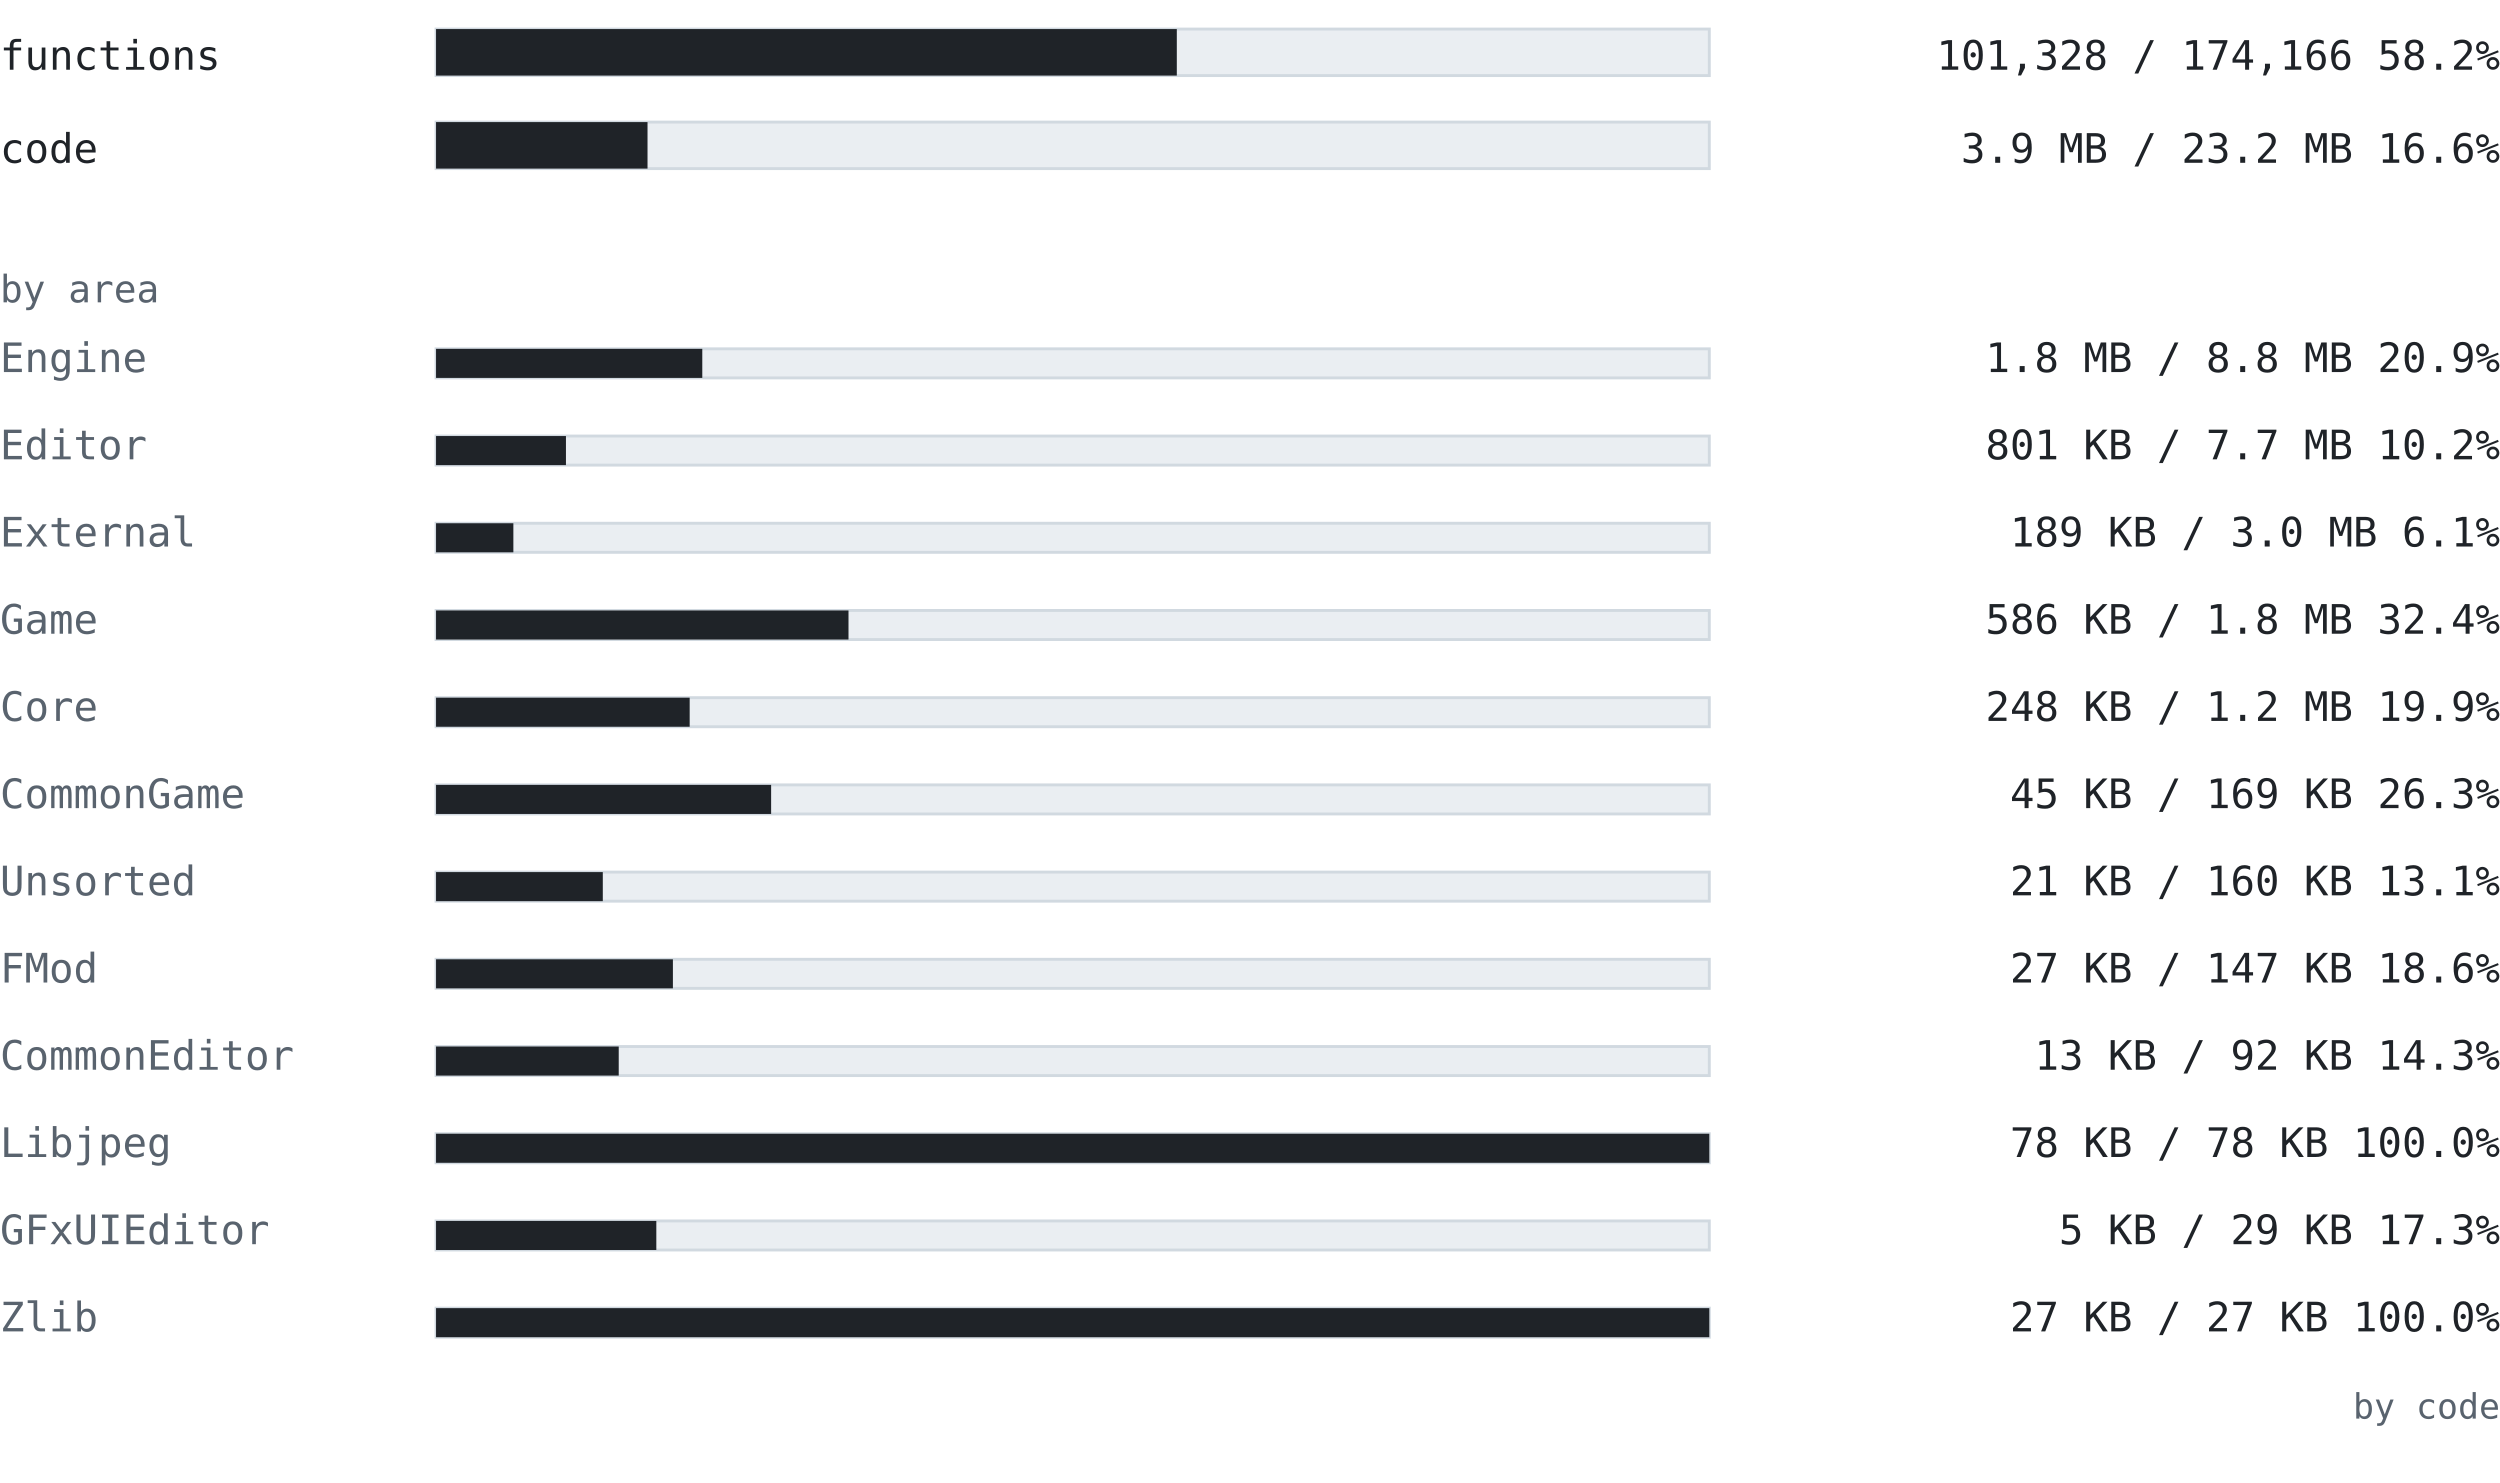
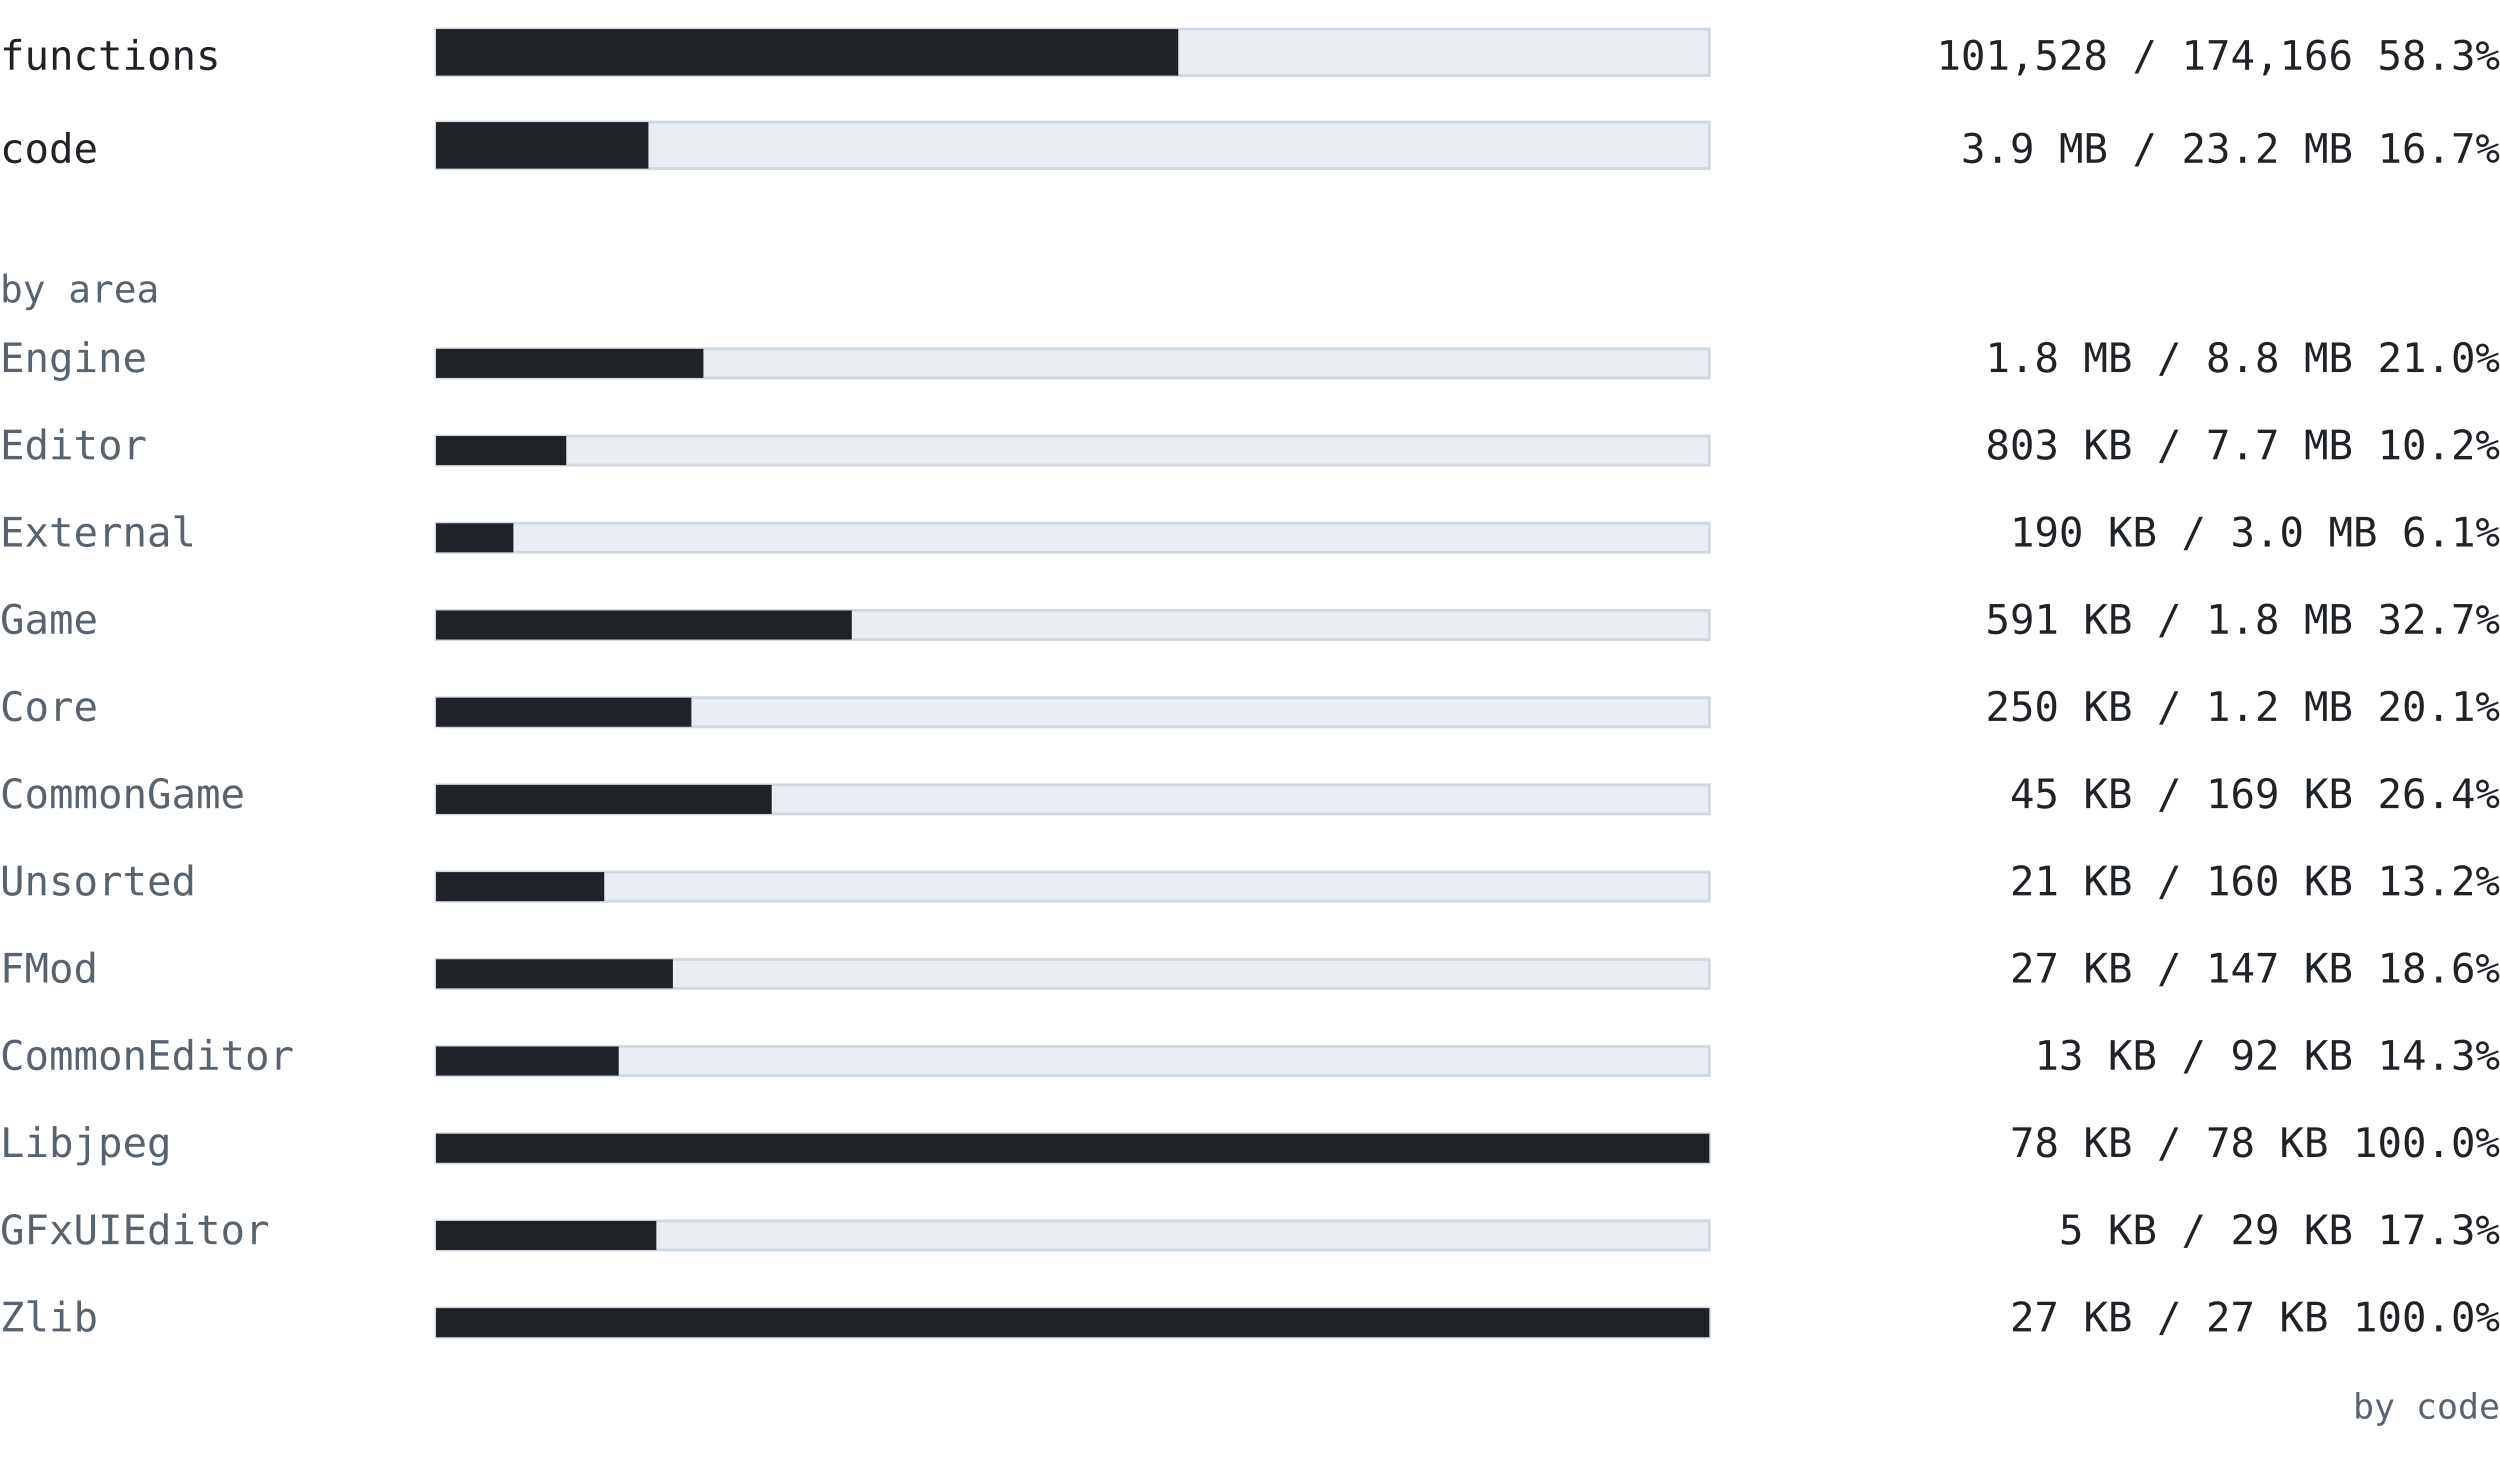
<svg xmlns="http://www.w3.org/2000/svg" width="860" height="510" viewBox="0 0 860 510" font-family="ui-monospace, SFMono-Regular, 'Cascadia Mono', Consolas, 'DejaVu Sans Mono', monospace">
  <text x="0" y="24" font-size="14" fill="#1f2328" text-anchor="start" font-weight="normal">functions</text>
  <rect x="150" y="10" width="438" height="16" fill="#eaeef2" stroke="#d1d9e0" />
-   <rect x="150" y="10" width="254.824" height="16" fill="#1f2328" />
-   <text x="860" y="24" font-size="14" fill="#1f2328" text-anchor="end" font-weight="normal">101,328 / 174,166  58.2%</text>
+   <rect x="150" y="10" width="255.327" height="16" fill="#1f2328" />
+   <text x="860" y="24" font-size="14" fill="#1f2328" text-anchor="end" font-weight="normal">101,528 / 174,166  58.3%</text>
  <text x="0" y="56" font-size="14" fill="#1f2328" text-anchor="start" font-weight="normal">code</text>
  <rect x="150" y="42" width="438" height="16" fill="#eaeef2" stroke="#d1d9e0" />
-   <rect x="150" y="42" width="72.747" height="16" fill="#1f2328" />
-   <text x="860" y="56" font-size="14" fill="#1f2328" text-anchor="end" font-weight="normal">3.9 MB / 23.2 MB  16.6%</text>
+   <rect x="150" y="42" width="73.054" height="16" fill="#1f2328" />
+   <text x="860" y="56" font-size="14" fill="#1f2328" text-anchor="end" font-weight="normal">3.9 MB / 23.2 MB  16.7%</text>
  <text x="0" y="104" font-size="13" fill="#59636e" text-anchor="start" font-weight="normal">by area</text>
  <text x="0" y="128" font-size="14" fill="#59636e" text-anchor="start" font-weight="normal">Engine</text>
  <rect x="150" y="120" width="438" height="10" fill="#eaeef2" stroke="#d1d9e0" />
-   <rect x="150" y="120" width="91.588" height="10" fill="#1f2328" />
-   <text x="860" y="128" font-size="14" fill="#1f2328" text-anchor="end" font-weight="normal">1.8 MB / 8.8 MB  20.9%</text>
+   <rect x="150" y="120" width="91.98" height="10" fill="#1f2328" />
+   <text x="860" y="128" font-size="14" fill="#1f2328" text-anchor="end" font-weight="normal">1.8 MB / 8.8 MB  21.0%</text>
  <text x="0" y="158" font-size="14" fill="#59636e" text-anchor="start" font-weight="normal">Editor</text>
  <rect x="150" y="150" width="438" height="10" fill="#eaeef2" stroke="#d1d9e0" />
-   <rect x="150" y="150" width="44.687" height="10" fill="#1f2328" />
-   <text x="860" y="158" font-size="14" fill="#1f2328" text-anchor="end" font-weight="normal">801 KB / 7.7 MB  10.2%</text>
+   <rect x="150" y="150" width="44.793" height="10" fill="#1f2328" />
+   <text x="860" y="158" font-size="14" fill="#1f2328" text-anchor="end" font-weight="normal">803 KB / 7.7 MB  10.2%</text>
  <text x="0" y="188" font-size="14" fill="#59636e" text-anchor="start" font-weight="normal">External</text>
  <rect x="150" y="180" width="438" height="10" fill="#eaeef2" stroke="#d1d9e0" />
-   <rect x="150" y="180" width="26.598" height="10" fill="#1f2328" />
-   <text x="860" y="188" font-size="14" fill="#1f2328" text-anchor="end" font-weight="normal">189 KB / 3.0 MB  6.1%</text>
+   <rect x="150" y="180" width="26.611" height="10" fill="#1f2328" />
+   <text x="860" y="188" font-size="14" fill="#1f2328" text-anchor="end" font-weight="normal">190 KB / 3.0 MB  6.1%</text>
  <text x="0" y="218" font-size="14" fill="#59636e" text-anchor="start" font-weight="normal">Game</text>
  <rect x="150" y="210" width="438" height="10" fill="#eaeef2" stroke="#d1d9e0" />
-   <rect x="150" y="210" width="141.883" height="10" fill="#1f2328" />
-   <text x="860" y="218" font-size="14" fill="#1f2328" text-anchor="end" font-weight="normal">586 KB / 1.8 MB  32.4%</text>
+   <rect x="150" y="210" width="143.013" height="10" fill="#1f2328" />
+   <text x="860" y="218" font-size="14" fill="#1f2328" text-anchor="end" font-weight="normal">591 KB / 1.8 MB  32.7%</text>
  <text x="0" y="248" font-size="14" fill="#59636e" text-anchor="start" font-weight="normal">Core</text>
  <rect x="150" y="240" width="438" height="10" fill="#eaeef2" stroke="#d1d9e0" />
-   <rect x="150" y="240" width="87.249" height="10" fill="#1f2328" />
-   <text x="860" y="248" font-size="14" fill="#1f2328" text-anchor="end" font-weight="normal">248 KB / 1.2 MB  19.9%</text>
+   <rect x="150" y="240" width="87.836" height="10" fill="#1f2328" />
+   <text x="860" y="248" font-size="14" fill="#1f2328" text-anchor="end" font-weight="normal">250 KB / 1.2 MB  20.1%</text>
  <text x="0" y="278" font-size="14" fill="#59636e" text-anchor="start" font-weight="normal">CommonGame</text>
  <rect x="150" y="270" width="438" height="10" fill="#eaeef2" stroke="#d1d9e0" />
-   <rect x="150" y="270" width="115.267" height="10" fill="#1f2328" />
-   <text x="860" y="278" font-size="14" fill="#1f2328" text-anchor="end" font-weight="normal">45 KB / 169 KB  26.3%</text>
+   <rect x="150" y="270" width="115.471" height="10" fill="#1f2328" />
+   <text x="860" y="278" font-size="14" fill="#1f2328" text-anchor="end" font-weight="normal">45 KB / 169 KB  26.4%</text>
  <text x="0" y="308" font-size="14" fill="#59636e" text-anchor="start" font-weight="normal">Unsorted</text>
  <rect x="150" y="300" width="438" height="10" fill="#eaeef2" stroke="#d1d9e0" />
-   <rect x="150" y="300" width="57.363" height="10" fill="#1f2328" />
-   <text x="860" y="308" font-size="14" fill="#1f2328" text-anchor="end" font-weight="normal">21 KB / 160 KB  13.1%</text>
+   <rect x="150" y="300" width="57.859" height="10" fill="#1f2328" />
+   <text x="860" y="308" font-size="14" fill="#1f2328" text-anchor="end" font-weight="normal">21 KB / 160 KB  13.2%</text>
  <text x="0" y="338" font-size="14" fill="#59636e" text-anchor="start" font-weight="normal">FMod</text>
  <rect x="150" y="330" width="438" height="10" fill="#eaeef2" stroke="#d1d9e0" />
  <rect x="150" y="330" width="81.479" height="10" fill="#1f2328" />
  <text x="860" y="338" font-size="14" fill="#1f2328" text-anchor="end" font-weight="normal">27 KB / 147 KB  18.6%</text>
  <text x="0" y="368" font-size="14" fill="#59636e" text-anchor="start" font-weight="normal">CommonEditor</text>
  <rect x="150" y="360" width="438" height="10" fill="#eaeef2" stroke="#d1d9e0" />
  <rect x="150" y="360" width="62.841" height="10" fill="#1f2328" />
  <text x="860" y="368" font-size="14" fill="#1f2328" text-anchor="end" font-weight="normal">13 KB / 92 KB  14.3%</text>
  <text x="0" y="398" font-size="14" fill="#59636e" text-anchor="start" font-weight="normal">Libjpeg</text>
  <rect x="150" y="390" width="438" height="10" fill="#eaeef2" stroke="#d1d9e0" />
  <rect x="150" y="390" width="438" height="10" fill="#1f2328" />
  <text x="860" y="398" font-size="14" fill="#1f2328" text-anchor="end" font-weight="normal">78 KB / 78 KB  100.0%</text>
  <text x="0" y="428" font-size="14" fill="#59636e" text-anchor="start" font-weight="normal">GFxUIEditor</text>
  <rect x="150" y="420" width="438" height="10" fill="#eaeef2" stroke="#d1d9e0" />
  <rect x="150" y="420" width="75.775" height="10" fill="#1f2328" />
  <text x="860" y="428" font-size="14" fill="#1f2328" text-anchor="end" font-weight="normal">5 KB / 29 KB  17.3%</text>
  <text x="0" y="458" font-size="14" fill="#59636e" text-anchor="start" font-weight="normal">Zlib</text>
  <rect x="150" y="450" width="438" height="10" fill="#eaeef2" stroke="#d1d9e0" />
  <rect x="150" y="450" width="438" height="10" fill="#1f2328" />
  <text x="860" y="458" font-size="14" fill="#1f2328" text-anchor="end" font-weight="normal">27 KB / 27 KB  100.0%</text>
  <text x="860" y="488" font-size="12" fill="#59636e" text-anchor="end" font-weight="normal">by code</text>
</svg>
